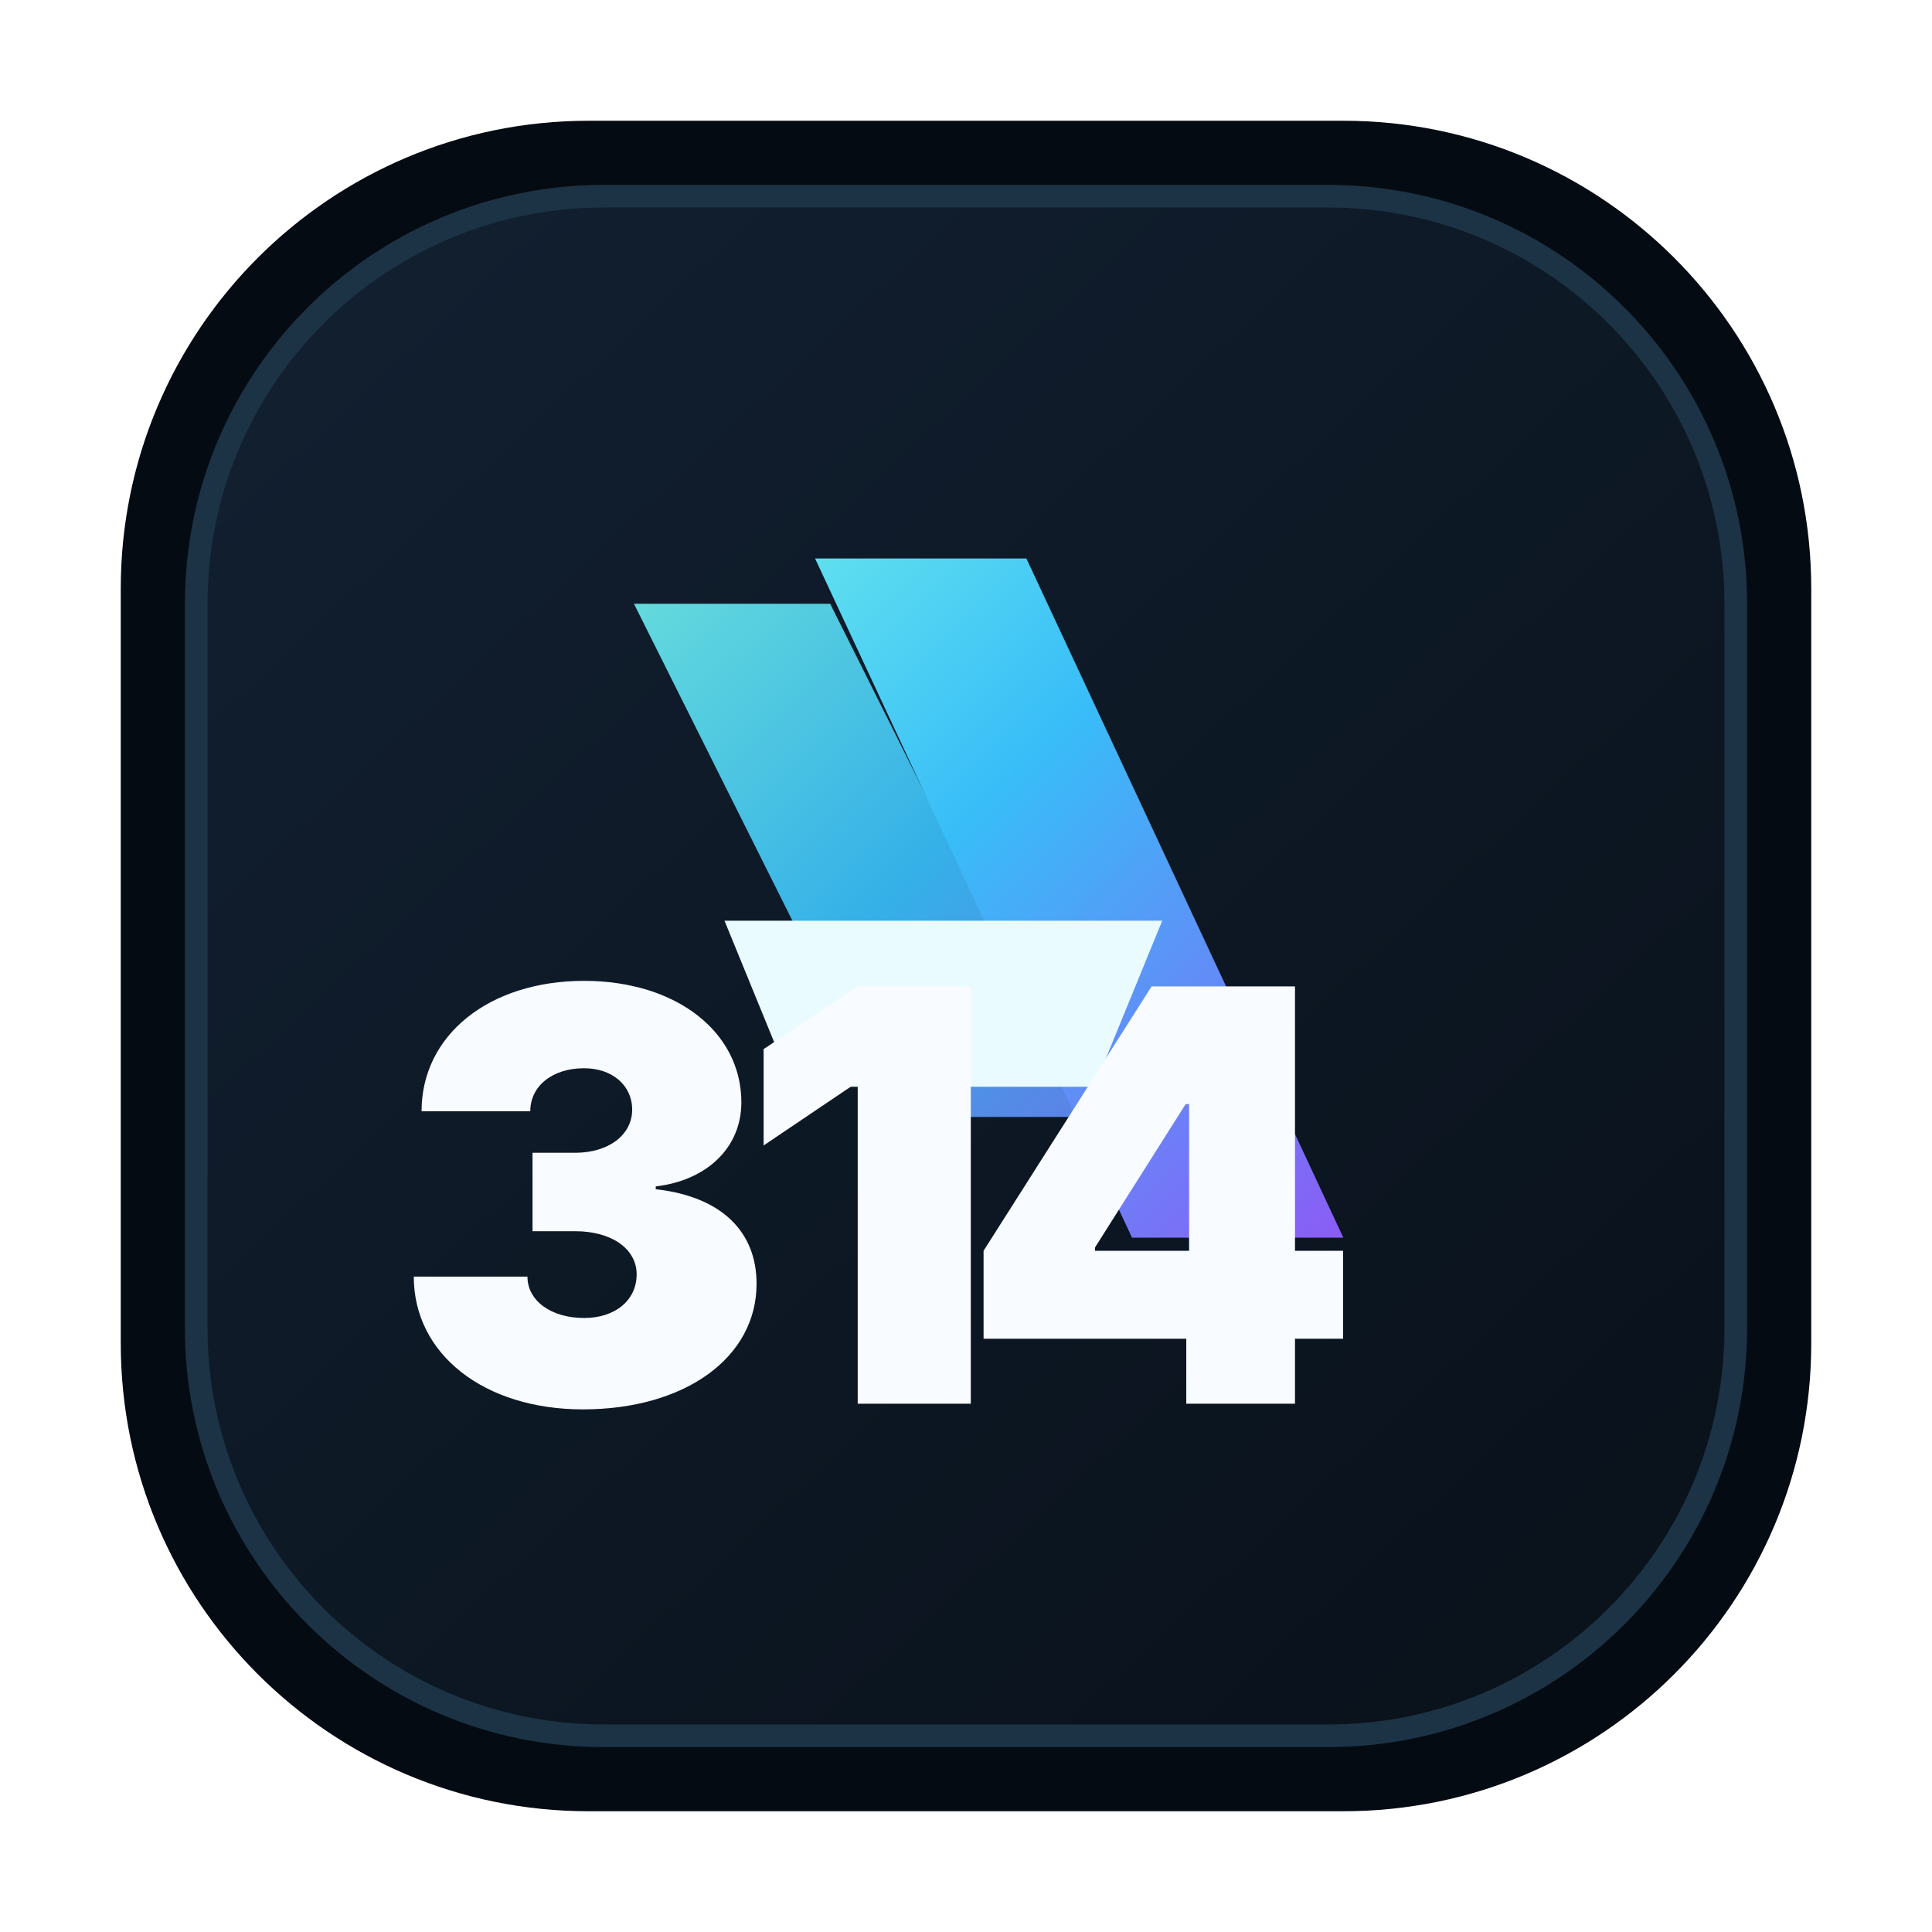
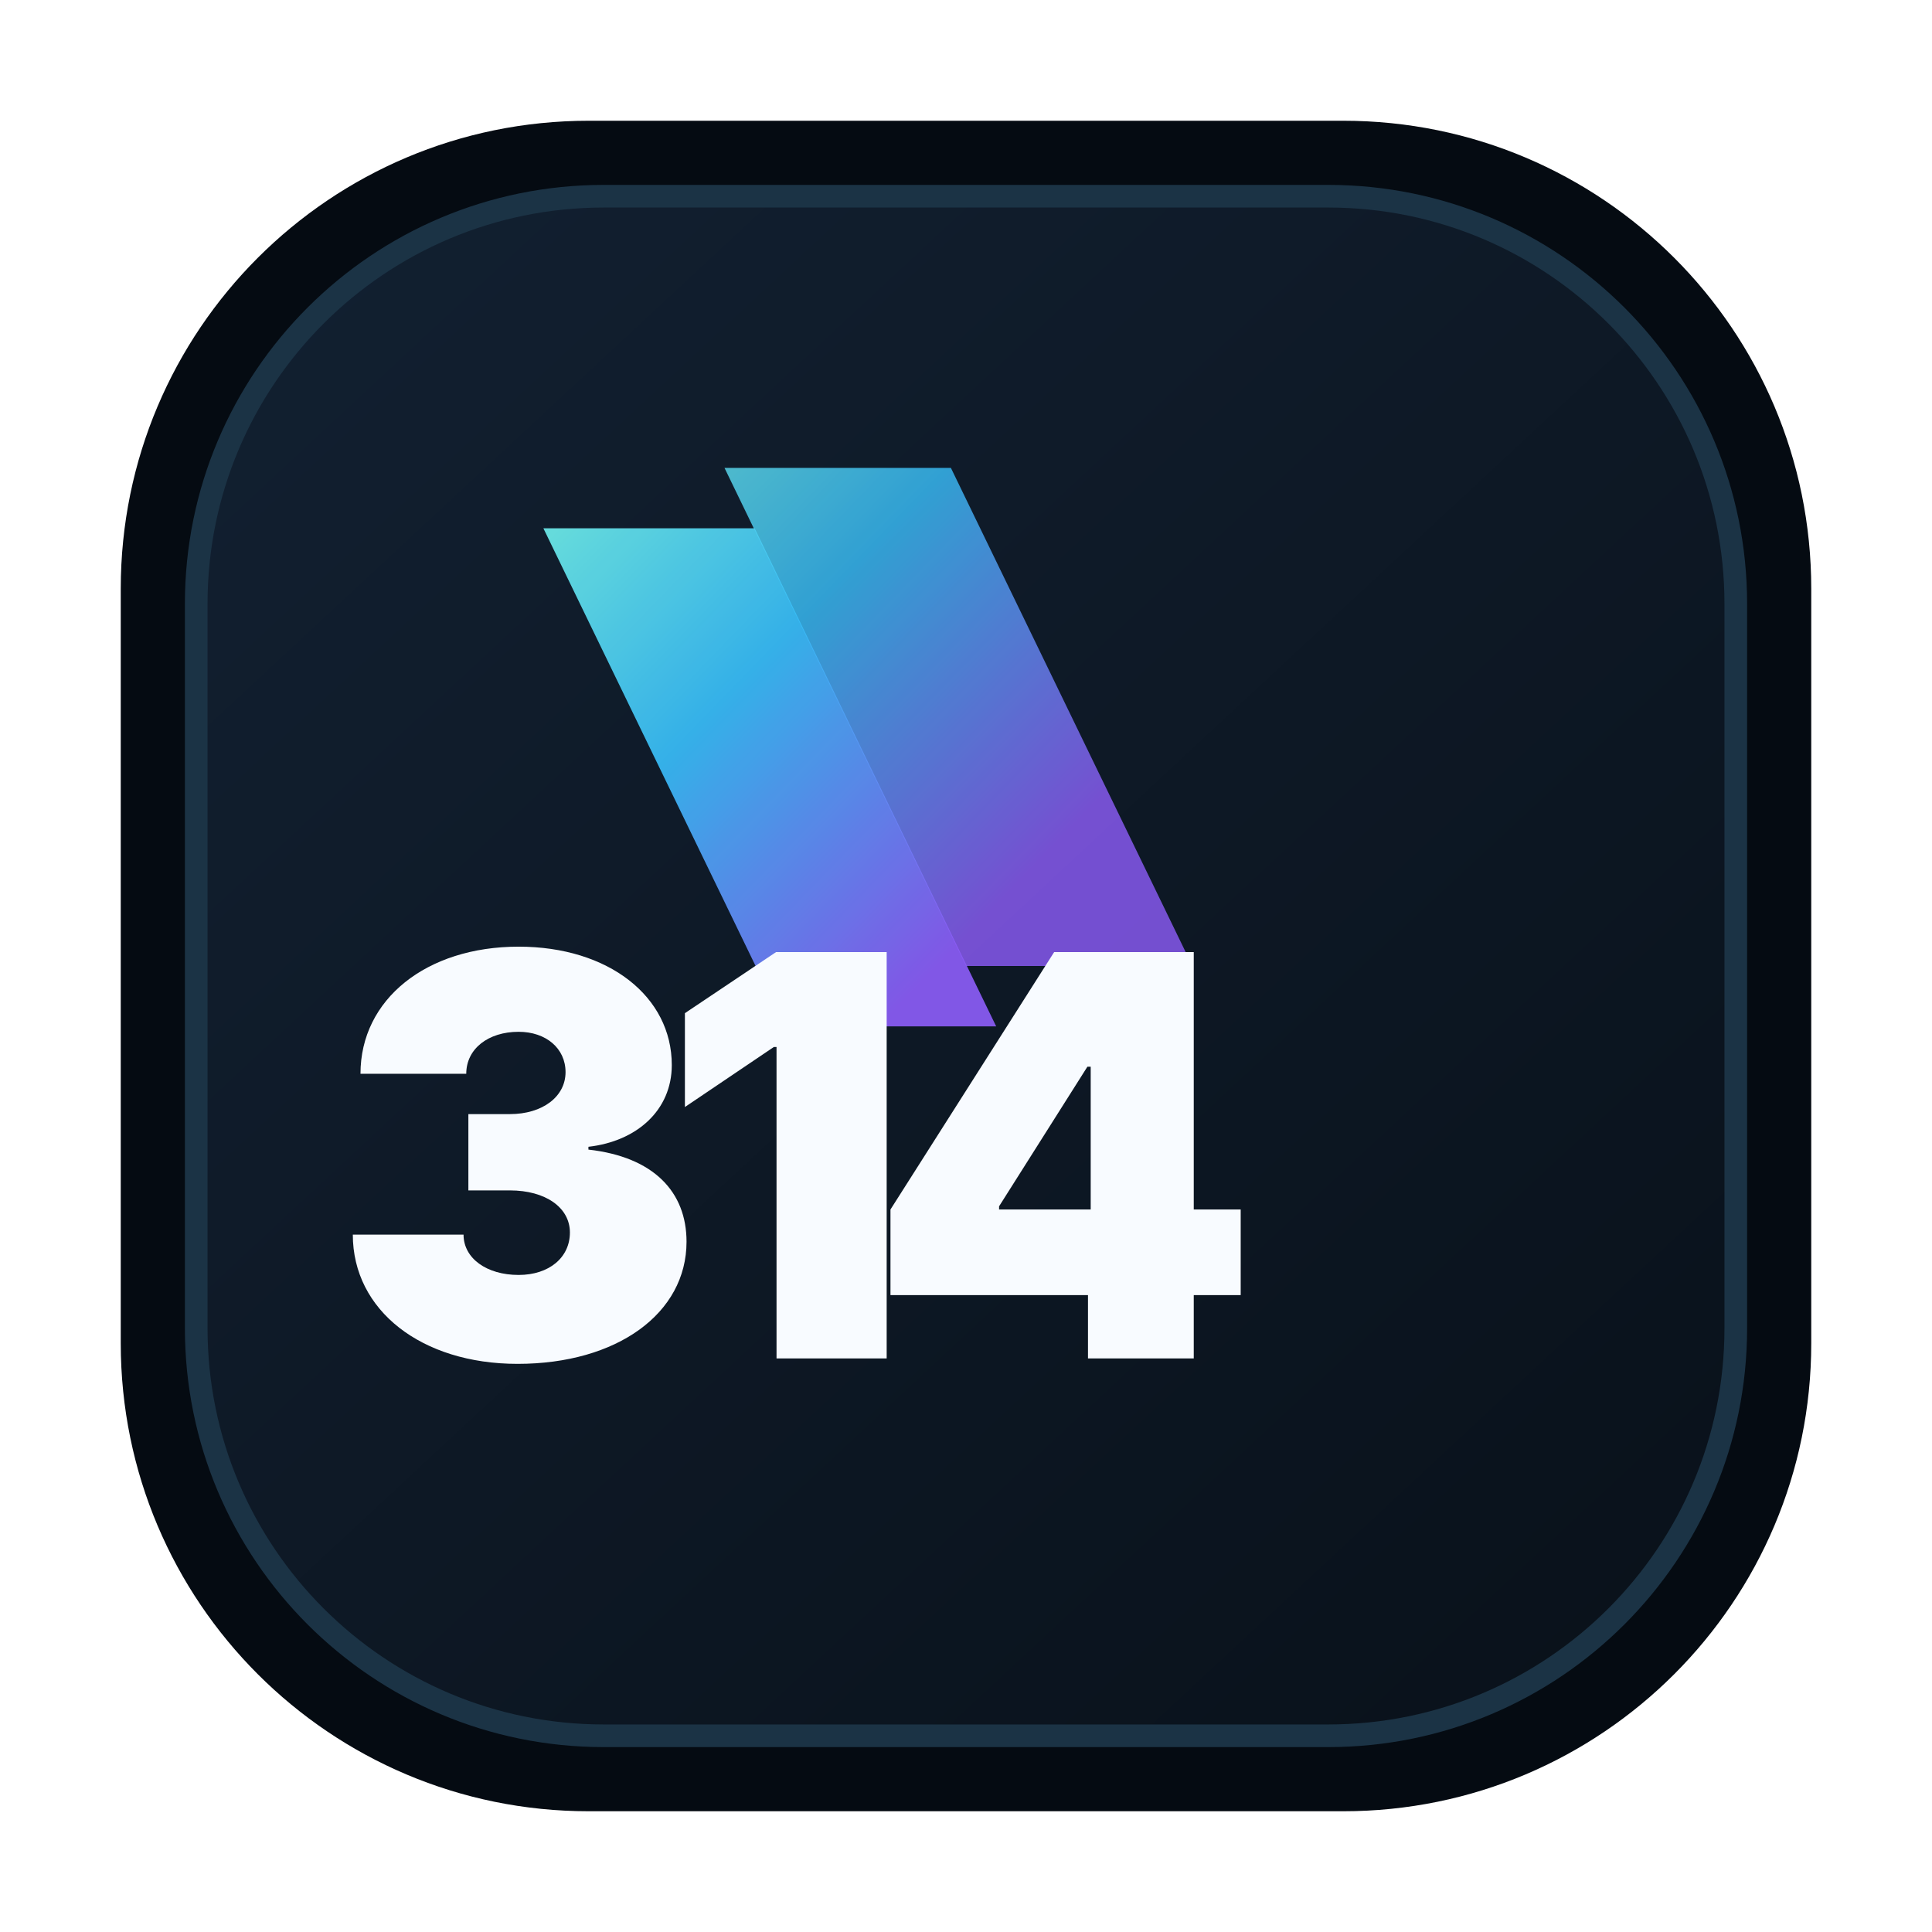
<svg xmlns="http://www.w3.org/2000/svg" width="256" height="256" viewBox="0 0 256 256" fill="none">
  <defs>
    <linearGradient id="panel" x1="34" y1="28" x2="220" y2="228" gradientUnits="userSpaceOnUse">
      <stop stop-color="#122031" />
      <stop offset="1" stop-color="#09111A" />
    </linearGradient>
-     <linearGradient id="accent" x1="76" y1="64" x2="176" y2="166" gradientUnits="userSpaceOnUse">
+     <linearGradient id="accent" x1="70" y1="60" x2="132" y2="120" gradientUnits="userSpaceOnUse">
      <stop stop-color="#7CF9E8" />
      <stop offset="0.48" stop-color="#38BDF8" />
      <stop offset="1" stop-color="#8B5CF6" />
    </linearGradient>
  </defs>
  <rect x="16" y="16" width="224" height="224" rx="62" fill="#050B12" />
  <rect x="26" y="26" width="204" height="204" rx="54" fill="url(#panel)" stroke="#1B3345" stroke-width="3" />
-   <path d="M84 80H110L144 148H118L84 80Z" fill="url(#accent)" opacity="0.92" />
-   <path d="M108 74H136L178 164H150L108 74Z" fill="url(#accent)" />
-   <path d="M96 122H154L145 144H105L96 122Z" fill="#EAFBFF" />
-   <text x="52" y="186" fill="#F8FBFF" font-size="76" font-weight="900" font-family="Inter, Arial, sans-serif" letter-spacing="-5">314</text>
+   <path d="M72 70H100L132 136H104L72 70Z" fill="url(#accent)" opacity="0.92" />
+   <path d="M96 62H126L158 128H128L96 62Z" fill="url(#accent)" opacity="0.82" />
+   <text x="44" y="180" fill="#F8FBFF" font-size="74" font-weight="900" font-family="Inter, Arial, sans-serif" letter-spacing="-6">314</text>
</svg>
